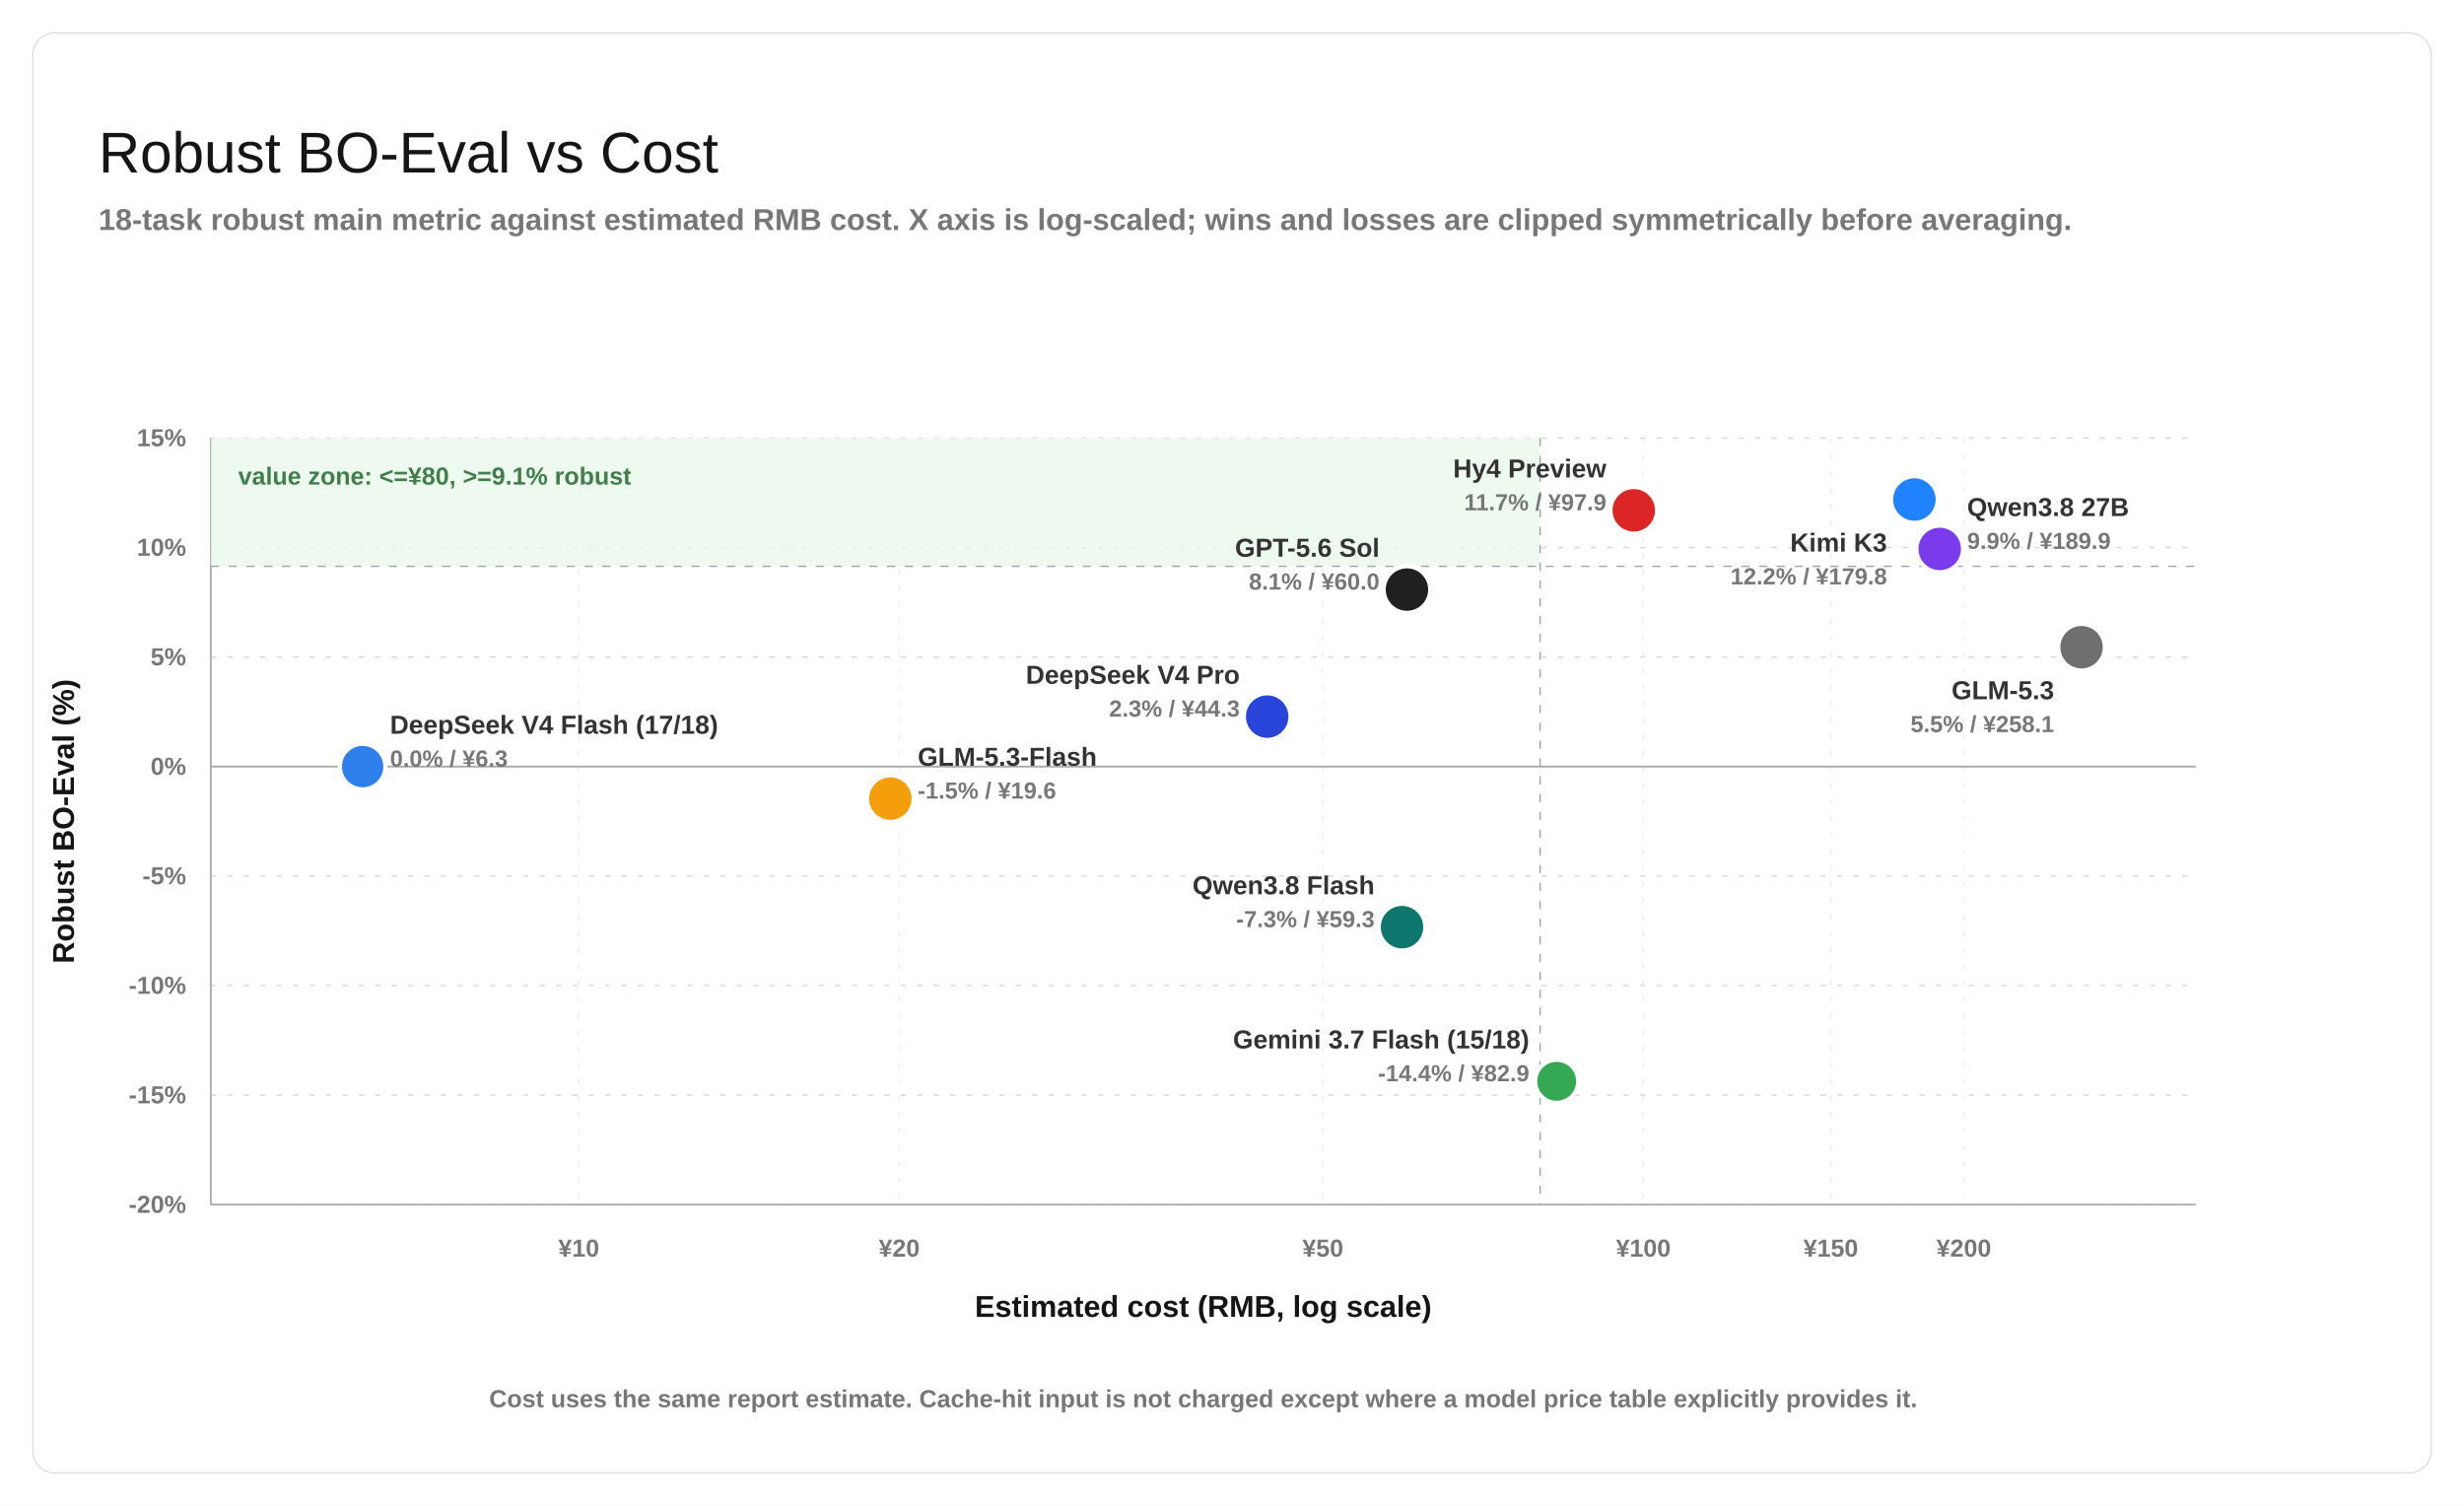
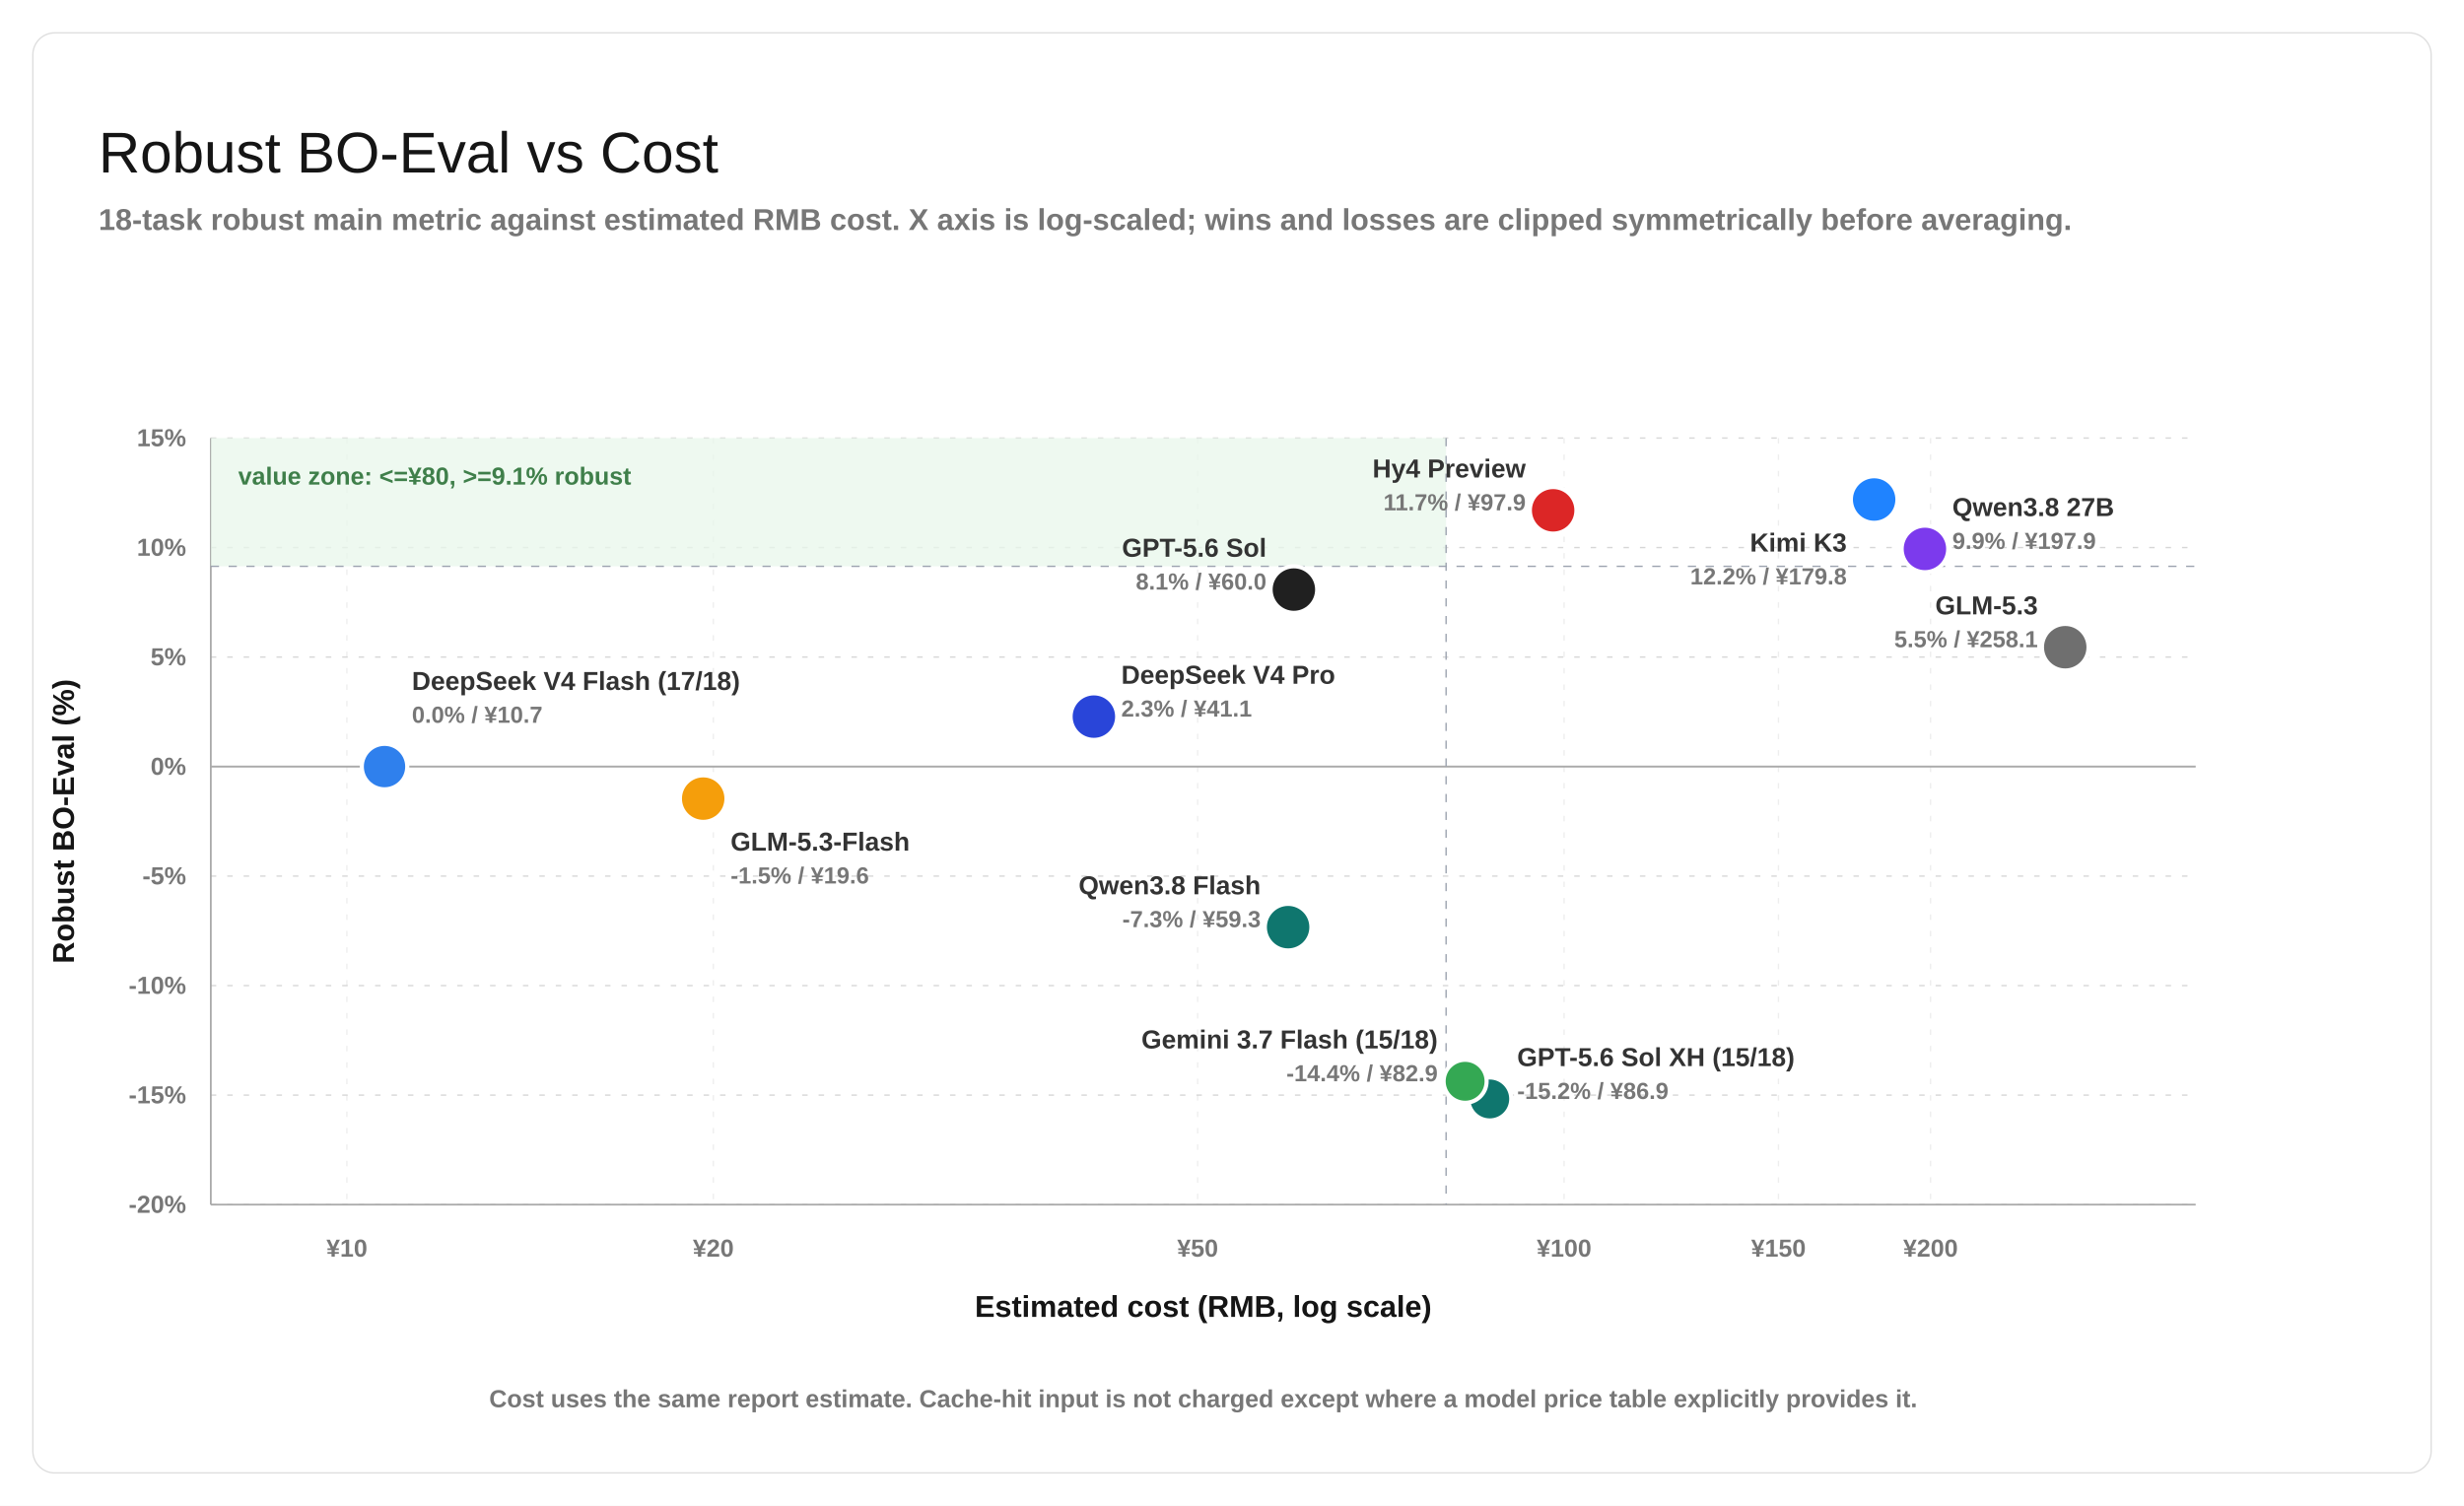
<svg xmlns="http://www.w3.org/2000/svg" width="1800" height="1100" viewBox="0 0 1800 1100" role="img">
  <style>
      .title { font-family: Georgia, Times, serif; font-size: 42px; font-weight: 500; fill: #050505; }
      .subtitle { font-family: Arial, Helvetica, sans-serif; font-size: 22px; fill: #777777; font-weight: 650; }
      .axis { font-family: Arial, Helvetica, sans-serif; font-size: 18px; fill: #777777; font-weight: 650; }
      .axis-title { font-family: Arial, Helvetica, sans-serif; font-size: 22px; fill: #111111; font-weight: 720; }
      .label { font-family: Arial, Helvetica, sans-serif; font-size: 19px; fill: #151515; font-weight: 700; }
      .small { font-family: Arial, Helvetica, sans-serif; font-size: 18px; fill: #777777; font-weight: 650; }
    </style>
  <rect width="1800" height="1100" fill="#ffffff" />
  <rect x="24.0" y="24.0" width="1752.0" height="1052.0" fill="#ffffff" rx="16.0" stroke="#dedede" />
  <text x="72.0" y="126.0" text-anchor="start" font-family="Arial, Helvetica, sans-serif" font-size="42" font-weight="500" fill="#151515">Robust BO-Eval vs Cost</text>
  <text x="72.0" y="168.0" text-anchor="start" font-family="Arial, Helvetica, sans-serif" font-size="22" font-weight="650" fill="#777777">18-task robust main metric against estimated RMB cost. X axis is log-scaled; wins and losses are clipped symmetrically before averaging.</text>
-   <line x1="422.8" y1="320.0" x2="422.8" y2="880.0" stroke="#eeeeee" stroke-width="1.0" stroke-dasharray="4 8" />
-   <text x="422.8" y="918.0" text-anchor="middle" font-family="Arial, Helvetica, sans-serif" font-size="18" font-weight="600" fill="#777777">¥10</text>
-   <line x1="656.9" y1="320.0" x2="656.9" y2="880.0" stroke="#eeeeee" stroke-width="1.0" stroke-dasharray="4 8" />
-   <text x="656.9" y="918.0" text-anchor="middle" font-family="Arial, Helvetica, sans-serif" font-size="18" font-weight="600" fill="#777777">¥20</text>
-   <line x1="966.4" y1="320.0" x2="966.4" y2="880.0" stroke="#eeeeee" stroke-width="1.0" stroke-dasharray="4 8" />
-   <text x="966.4" y="918.0" text-anchor="middle" font-family="Arial, Helvetica, sans-serif" font-size="18" font-weight="600" fill="#777777">¥50</text>
-   <line x1="1200.5" y1="320.0" x2="1200.5" y2="880.0" stroke="#eeeeee" stroke-width="1.0" stroke-dasharray="4 8" />
-   <text x="1200.5" y="918.0" text-anchor="middle" font-family="Arial, Helvetica, sans-serif" font-size="18" font-weight="600" fill="#777777">¥100</text>
-   <line x1="1337.4" y1="320.0" x2="1337.4" y2="880.0" stroke="#eeeeee" stroke-width="1.0" stroke-dasharray="4 8" />
-   <text x="1337.4" y="918.0" text-anchor="middle" font-family="Arial, Helvetica, sans-serif" font-size="18" font-weight="600" fill="#777777">¥150</text>
-   <line x1="1434.6" y1="320.0" x2="1434.6" y2="880.0" stroke="#eeeeee" stroke-width="1.0" stroke-dasharray="4 8" />
-   <text x="1434.6" y="918.0" text-anchor="middle" font-family="Arial, Helvetica, sans-serif" font-size="18" font-weight="600" fill="#777777">¥200</text>
+   <line x1="253.4" y1="320.0" x2="253.4" y2="880.0" stroke="#eeeeee" stroke-width="1.0" stroke-dasharray="4 8" />
+   <text x="253.4" y="918.0" text-anchor="middle" font-family="Arial, Helvetica, sans-serif" font-size="18" font-weight="600" fill="#777777">¥10</text>
+   <line x1="521.1" y1="320.0" x2="521.1" y2="880.0" stroke="#eeeeee" stroke-width="1.0" stroke-dasharray="4 8" />
+   <text x="521.1" y="918.0" text-anchor="middle" font-family="Arial, Helvetica, sans-serif" font-size="18" font-weight="600" fill="#777777">¥20</text>
+   <line x1="874.9" y1="320.0" x2="874.9" y2="880.0" stroke="#eeeeee" stroke-width="1.0" stroke-dasharray="4 8" />
+   <text x="874.9" y="918.0" text-anchor="middle" font-family="Arial, Helvetica, sans-serif" font-size="18" font-weight="600" fill="#777777">¥50</text>
+   <line x1="1142.6" y1="320.0" x2="1142.6" y2="880.0" stroke="#eeeeee" stroke-width="1.0" stroke-dasharray="4 8" />
+   <text x="1142.6" y="918.0" text-anchor="middle" font-family="Arial, Helvetica, sans-serif" font-size="18" font-weight="600" fill="#777777">¥100</text>
+   <line x1="1299.2" y1="320.0" x2="1299.2" y2="880.0" stroke="#eeeeee" stroke-width="1.0" stroke-dasharray="4 8" />
+   <text x="1299.2" y="918.0" text-anchor="middle" font-family="Arial, Helvetica, sans-serif" font-size="18" font-weight="600" fill="#777777">¥150</text>
+   <line x1="1410.3" y1="320.0" x2="1410.3" y2="880.0" stroke="#eeeeee" stroke-width="1.0" stroke-dasharray="4 8" />
+   <text x="1410.3" y="918.0" text-anchor="middle" font-family="Arial, Helvetica, sans-serif" font-size="18" font-weight="600" fill="#777777">¥200</text>
  <line x1="154.0" y1="880.0" x2="1604.0" y2="880.0" stroke="#d7d7d7" stroke-width="1.0" stroke-dasharray="4 8" />
  <text x="136.0" y="886.0" text-anchor="end" font-family="Arial, Helvetica, sans-serif" font-size="18" font-weight="600" fill="#777777">-20%</text>
  <line x1="154.0" y1="800.0" x2="1604.0" y2="800.0" stroke="#d7d7d7" stroke-width="1.0" stroke-dasharray="4 8" />
  <text x="136.0" y="806.0" text-anchor="end" font-family="Arial, Helvetica, sans-serif" font-size="18" font-weight="600" fill="#777777">-15%</text>
  <line x1="154.0" y1="720.0" x2="1604.0" y2="720.0" stroke="#d7d7d7" stroke-width="1.0" stroke-dasharray="4 8" />
  <text x="136.0" y="726.0" text-anchor="end" font-family="Arial, Helvetica, sans-serif" font-size="18" font-weight="600" fill="#777777">-10%</text>
  <line x1="154.0" y1="640.0" x2="1604.0" y2="640.0" stroke="#d7d7d7" stroke-width="1.0" stroke-dasharray="4 8" />
  <text x="136.0" y="646.0" text-anchor="end" font-family="Arial, Helvetica, sans-serif" font-size="18" font-weight="600" fill="#777777">-5%</text>
  <line x1="154.0" y1="560.0" x2="1604.0" y2="560.0" stroke="#aaaaaa" stroke-width="1.4" />
  <text x="136.0" y="566.0" text-anchor="end" font-family="Arial, Helvetica, sans-serif" font-size="18" font-weight="600" fill="#777777">0%</text>
  <line x1="154.0" y1="480.0" x2="1604.0" y2="480.0" stroke="#d7d7d7" stroke-width="1.0" stroke-dasharray="4 8" />
  <text x="136.0" y="486.0" text-anchor="end" font-family="Arial, Helvetica, sans-serif" font-size="18" font-weight="600" fill="#777777">5%</text>
  <line x1="154.0" y1="400.0" x2="1604.0" y2="400.0" stroke="#d7d7d7" stroke-width="1.0" stroke-dasharray="4 8" />
  <text x="136.0" y="406.0" text-anchor="end" font-family="Arial, Helvetica, sans-serif" font-size="18" font-weight="600" fill="#777777">10%</text>
  <line x1="154.0" y1="320.0" x2="1604.0" y2="320.0" stroke="#d7d7d7" stroke-width="1.0" stroke-dasharray="4 8" />
  <text x="136.0" y="326.0" text-anchor="end" font-family="Arial, Helvetica, sans-serif" font-size="18" font-weight="600" fill="#777777">15%</text>
  <line x1="154.0" y1="880.0" x2="1604.0" y2="880.0" stroke="#aaaaaa" stroke-width="1.3" />
  <line x1="154.0" y1="320.0" x2="154.0" y2="880.0" stroke="#aaaaaa" stroke-width="1.3" />
  <text x="879.0" y="962.0" text-anchor="middle" font-family="Arial, Helvetica, sans-serif" font-size="22" font-weight="720" fill="#151515">Estimated cost (RMB, log scale)</text>
  <text x="54.0" y="600.0" text-anchor="middle" font-family="Arial, Helvetica, sans-serif" font-size="22" font-weight="720" fill="#151515" transform="rotate(-90 54.0 600.0)">Robust BO-Eval (%)</text>
-   <rect x="154.0" y="320.0" width="971.1" height="93.7" fill="#e8f7eb" opacity="0.750" />
+   <rect x="154.0" y="320.0" width="902.4" height="93.7" fill="#e8f7eb" opacity="0.750" />
  <text x="174.0" y="354.0" text-anchor="start" font-family="Arial, Helvetica, sans-serif" font-size="18" font-weight="600" fill="#3f7f4a">value zone: &lt;=¥80, &gt;=9.1% robust</text>
-   <line x1="1125.1" y1="320.0" x2="1125.1" y2="880.0" stroke="#9ca3af" stroke-width="1.0" stroke-dasharray="6 7" />
+   <line x1="1056.4" y1="320.0" x2="1056.4" y2="880.0" stroke="#9ca3af" stroke-width="1.0" stroke-dasharray="6 7" />
  <line x1="154.0" y1="413.7" x2="1604.0" y2="413.7" stroke="#9ca3af" stroke-width="1.0" stroke-dasharray="6 7" />
-   <circle cx="264.9" cy="560.0" r="16.6" fill="#2f80ed" stroke="#ffffff" stroke-width="3" />
-   <text x="284.9" y="536.0" text-anchor="start" font-family="Arial, Helvetica, sans-serif" font-size="19" font-weight="700" fill="#333333">DeepSeek V4 Flash (17/18)</text>
-   <text x="284.9" y="560.0" text-anchor="start" font-family="Arial, Helvetica, sans-serif" font-size="17" font-weight="650" fill="#777777">0.0% / ¥6.3</text>
-   <circle cx="925.7" cy="523.5" r="17.0" fill="#2945d9" stroke="#ffffff" stroke-width="3" />
-   <text x="905.7" y="499.5" text-anchor="end" font-family="Arial, Helvetica, sans-serif" font-size="19" font-weight="700" fill="#333333">DeepSeek V4 Pro</text>
-   <text x="905.7" y="523.5" text-anchor="end" font-family="Arial, Helvetica, sans-serif" font-size="17" font-weight="650" fill="#777777">2.3% / ¥44.3</text>
-   <circle cx="1520.6" cy="472.8" r="17.0" fill="#6f6f6f" stroke="#ffffff" stroke-width="3" />
-   <text x="1500.6" y="510.8" text-anchor="end" font-family="Arial, Helvetica, sans-serif" font-size="19" font-weight="700" fill="#333333">GLM-5.3</text>
-   <text x="1500.6" y="534.8" text-anchor="end" font-family="Arial, Helvetica, sans-serif" font-size="17" font-weight="650" fill="#777777">5.5% / ¥258.1</text>
-   <circle cx="1027.8" cy="430.7" r="17.0" fill="#202020" stroke="#ffffff" stroke-width="3" />
-   <text x="1007.8" y="406.7" text-anchor="end" font-family="Arial, Helvetica, sans-serif" font-size="19" font-weight="700" fill="#333333">GPT-5.6 Sol</text>
-   <text x="1007.8" y="430.7" text-anchor="end" font-family="Arial, Helvetica, sans-serif" font-size="17" font-weight="650" fill="#777777">8.1% / ¥60.0</text>
-   <circle cx="1398.5" cy="364.9" r="17.0" fill="#1f83ff" stroke="#ffffff" stroke-width="3" />
-   <text x="1378.5" y="402.9" text-anchor="end" font-family="Arial, Helvetica, sans-serif" font-size="19" font-weight="700" fill="#333333">Kimi K3</text>
-   <text x="1378.5" y="426.9" text-anchor="end" font-family="Arial, Helvetica, sans-serif" font-size="17" font-weight="650" fill="#777777">12.2% / ¥179.8</text>
-   <circle cx="1137.2" cy="789.9" r="15.7" fill="#34a853" stroke="#ffffff" stroke-width="3" />
-   <text x="1117.2" y="765.9" text-anchor="end" font-family="Arial, Helvetica, sans-serif" font-size="19" font-weight="700" fill="#333333">Gemini 3.7 Flash (15/18)</text>
-   <text x="1117.2" y="789.9" text-anchor="end" font-family="Arial, Helvetica, sans-serif" font-size="17" font-weight="650" fill="#777777">-14.4% / ¥82.9</text>
-   <circle cx="1417.0" cy="401.0" r="17.0" fill="#7c3aed" stroke="#ffffff" stroke-width="3" />
-   <text x="1437.0" y="377.0" text-anchor="start" font-family="Arial, Helvetica, sans-serif" font-size="19" font-weight="700" fill="#333333">Qwen3.8 27B</text>
-   <text x="1437.0" y="401.0" text-anchor="start" font-family="Arial, Helvetica, sans-serif" font-size="17" font-weight="650" fill="#777777">9.9% / ¥189.9</text>
-   <circle cx="650.4" cy="583.4" r="17.0" fill="#f59e0b" stroke="#ffffff" stroke-width="3" />
-   <text x="670.4" y="559.4" text-anchor="start" font-family="Arial, Helvetica, sans-serif" font-size="19" font-weight="700" fill="#333333">GLM-5.3-Flash</text>
-   <text x="670.4" y="583.4" text-anchor="start" font-family="Arial, Helvetica, sans-serif" font-size="17" font-weight="650" fill="#777777">-1.5% / ¥19.6</text>
-   <circle cx="1024.2" cy="677.3" r="17.0" fill="#0f766e" stroke="#ffffff" stroke-width="3" />
-   <text x="1004.2" y="653.3" text-anchor="end" font-family="Arial, Helvetica, sans-serif" font-size="19" font-weight="700" fill="#333333">Qwen3.8 Flash</text>
-   <text x="1004.2" y="677.3" text-anchor="end" font-family="Arial, Helvetica, sans-serif" font-size="17" font-weight="650" fill="#777777">-7.3% / ¥59.3</text>
-   <circle cx="1193.5" cy="372.8" r="17.0" fill="#dc2626" stroke="#ffffff" stroke-width="3" />
-   <text x="1173.5" y="348.8" text-anchor="end" font-family="Arial, Helvetica, sans-serif" font-size="19" font-weight="700" fill="#333333">Hy4 Preview</text>
-   <text x="1173.5" y="372.8" text-anchor="end" font-family="Arial, Helvetica, sans-serif" font-size="17" font-weight="650" fill="#777777">11.7% / ¥97.9</text>
+   <circle cx="280.9" cy="560.0" r="16.6" fill="#2f80ed" stroke="#ffffff" stroke-width="3" />
+   <text x="300.9" y="504.0" text-anchor="start" font-family="Arial, Helvetica, sans-serif" font-size="19" font-weight="700" fill="#333333">DeepSeek V4 Flash (17/18)</text>
+   <text x="300.9" y="528.0" text-anchor="start" font-family="Arial, Helvetica, sans-serif" font-size="17" font-weight="650" fill="#777777">0.0% / ¥10.7</text>
+   <circle cx="799.1" cy="523.5" r="17.0" fill="#2945d9" stroke="#ffffff" stroke-width="3" />
+   <text x="819.1" y="499.5" text-anchor="start" font-family="Arial, Helvetica, sans-serif" font-size="19" font-weight="700" fill="#333333">DeepSeek V4 Pro</text>
+   <text x="819.1" y="523.5" text-anchor="start" font-family="Arial, Helvetica, sans-serif" font-size="17" font-weight="650" fill="#777777">2.3% / ¥41.1</text>
+   <circle cx="1508.7" cy="472.8" r="17.0" fill="#6f6f6f" stroke="#ffffff" stroke-width="3" />
+   <text x="1488.7" y="448.8" text-anchor="end" font-family="Arial, Helvetica, sans-serif" font-size="19" font-weight="700" fill="#333333">GLM-5.3</text>
+   <text x="1488.7" y="472.8" text-anchor="end" font-family="Arial, Helvetica, sans-serif" font-size="17" font-weight="650" fill="#777777">5.5% / ¥258.1</text>
+   <circle cx="945.2" cy="430.7" r="17.0" fill="#202020" stroke="#ffffff" stroke-width="3" />
+   <text x="925.2" y="406.7" text-anchor="end" font-family="Arial, Helvetica, sans-serif" font-size="19" font-weight="700" fill="#333333">GPT-5.6 Sol</text>
+   <text x="925.2" y="430.7" text-anchor="end" font-family="Arial, Helvetica, sans-serif" font-size="17" font-weight="650" fill="#777777">8.1% / ¥60.0</text>
+   <circle cx="1088.3" cy="802.8" r="15.7" fill="#0f766e" stroke="#ffffff" stroke-width="3" />
+   <text x="1108.3" y="778.8" text-anchor="start" font-family="Arial, Helvetica, sans-serif" font-size="19" font-weight="700" fill="#333333">GPT-5.6 Sol XH (15/18)</text>
+   <text x="1108.3" y="802.8" text-anchor="start" font-family="Arial, Helvetica, sans-serif" font-size="17" font-weight="650" fill="#777777">-15.2% / ¥86.9</text>
+   <circle cx="1369.1" cy="364.9" r="17.0" fill="#1f83ff" stroke="#ffffff" stroke-width="3" />
+   <text x="1349.1" y="402.9" text-anchor="end" font-family="Arial, Helvetica, sans-serif" font-size="19" font-weight="700" fill="#333333">Kimi K3</text>
+   <text x="1349.1" y="426.9" text-anchor="end" font-family="Arial, Helvetica, sans-serif" font-size="17" font-weight="650" fill="#777777">12.2% / ¥179.8</text>
+   <circle cx="1070.3" cy="789.9" r="15.7" fill="#34a853" stroke="#ffffff" stroke-width="3" />
+   <text x="1050.3" y="765.9" text-anchor="end" font-family="Arial, Helvetica, sans-serif" font-size="19" font-weight="700" fill="#333333">Gemini 3.7 Flash (15/18)</text>
+   <text x="1050.3" y="789.9" text-anchor="end" font-family="Arial, Helvetica, sans-serif" font-size="17" font-weight="650" fill="#777777">-14.4% / ¥82.9</text>
+   <circle cx="1406.2" cy="401.0" r="17.0" fill="#7c3aed" stroke="#ffffff" stroke-width="3" />
+   <text x="1426.2" y="377.0" text-anchor="start" font-family="Arial, Helvetica, sans-serif" font-size="19" font-weight="700" fill="#333333">Qwen3.8 27B</text>
+   <text x="1426.2" y="401.0" text-anchor="start" font-family="Arial, Helvetica, sans-serif" font-size="17" font-weight="650" fill="#777777">9.9% / ¥197.9</text>
+   <circle cx="513.7" cy="583.4" r="17.0" fill="#f59e0b" stroke="#ffffff" stroke-width="3" />
+   <text x="533.7" y="621.4" text-anchor="start" font-family="Arial, Helvetica, sans-serif" font-size="19" font-weight="700" fill="#333333">GLM-5.3-Flash</text>
+   <text x="533.7" y="645.4" text-anchor="start" font-family="Arial, Helvetica, sans-serif" font-size="17" font-weight="650" fill="#777777">-1.5% / ¥19.6</text>
+   <circle cx="941.0" cy="677.3" r="17.0" fill="#0f766e" stroke="#ffffff" stroke-width="3" />
+   <text x="921.0" y="653.3" text-anchor="end" font-family="Arial, Helvetica, sans-serif" font-size="19" font-weight="700" fill="#333333">Qwen3.8 Flash</text>
+   <text x="921.0" y="677.3" text-anchor="end" font-family="Arial, Helvetica, sans-serif" font-size="17" font-weight="650" fill="#777777">-7.3% / ¥59.3</text>
+   <circle cx="1134.6" cy="372.8" r="17.0" fill="#dc2626" stroke="#ffffff" stroke-width="3" />
+   <text x="1114.6" y="348.8" text-anchor="end" font-family="Arial, Helvetica, sans-serif" font-size="19" font-weight="700" fill="#333333">Hy4 Preview</text>
+   <text x="1114.6" y="372.8" text-anchor="end" font-family="Arial, Helvetica, sans-serif" font-size="17" font-weight="650" fill="#777777">11.7% / ¥97.9</text>
  <text x="879.0" y="1028.0" text-anchor="middle" font-family="Arial, Helvetica, sans-serif" font-size="18" font-weight="600" fill="#777777">Cost uses the same report estimate. Cache-hit input is not charged except where a model price table explicitly provides it.</text>
</svg>
